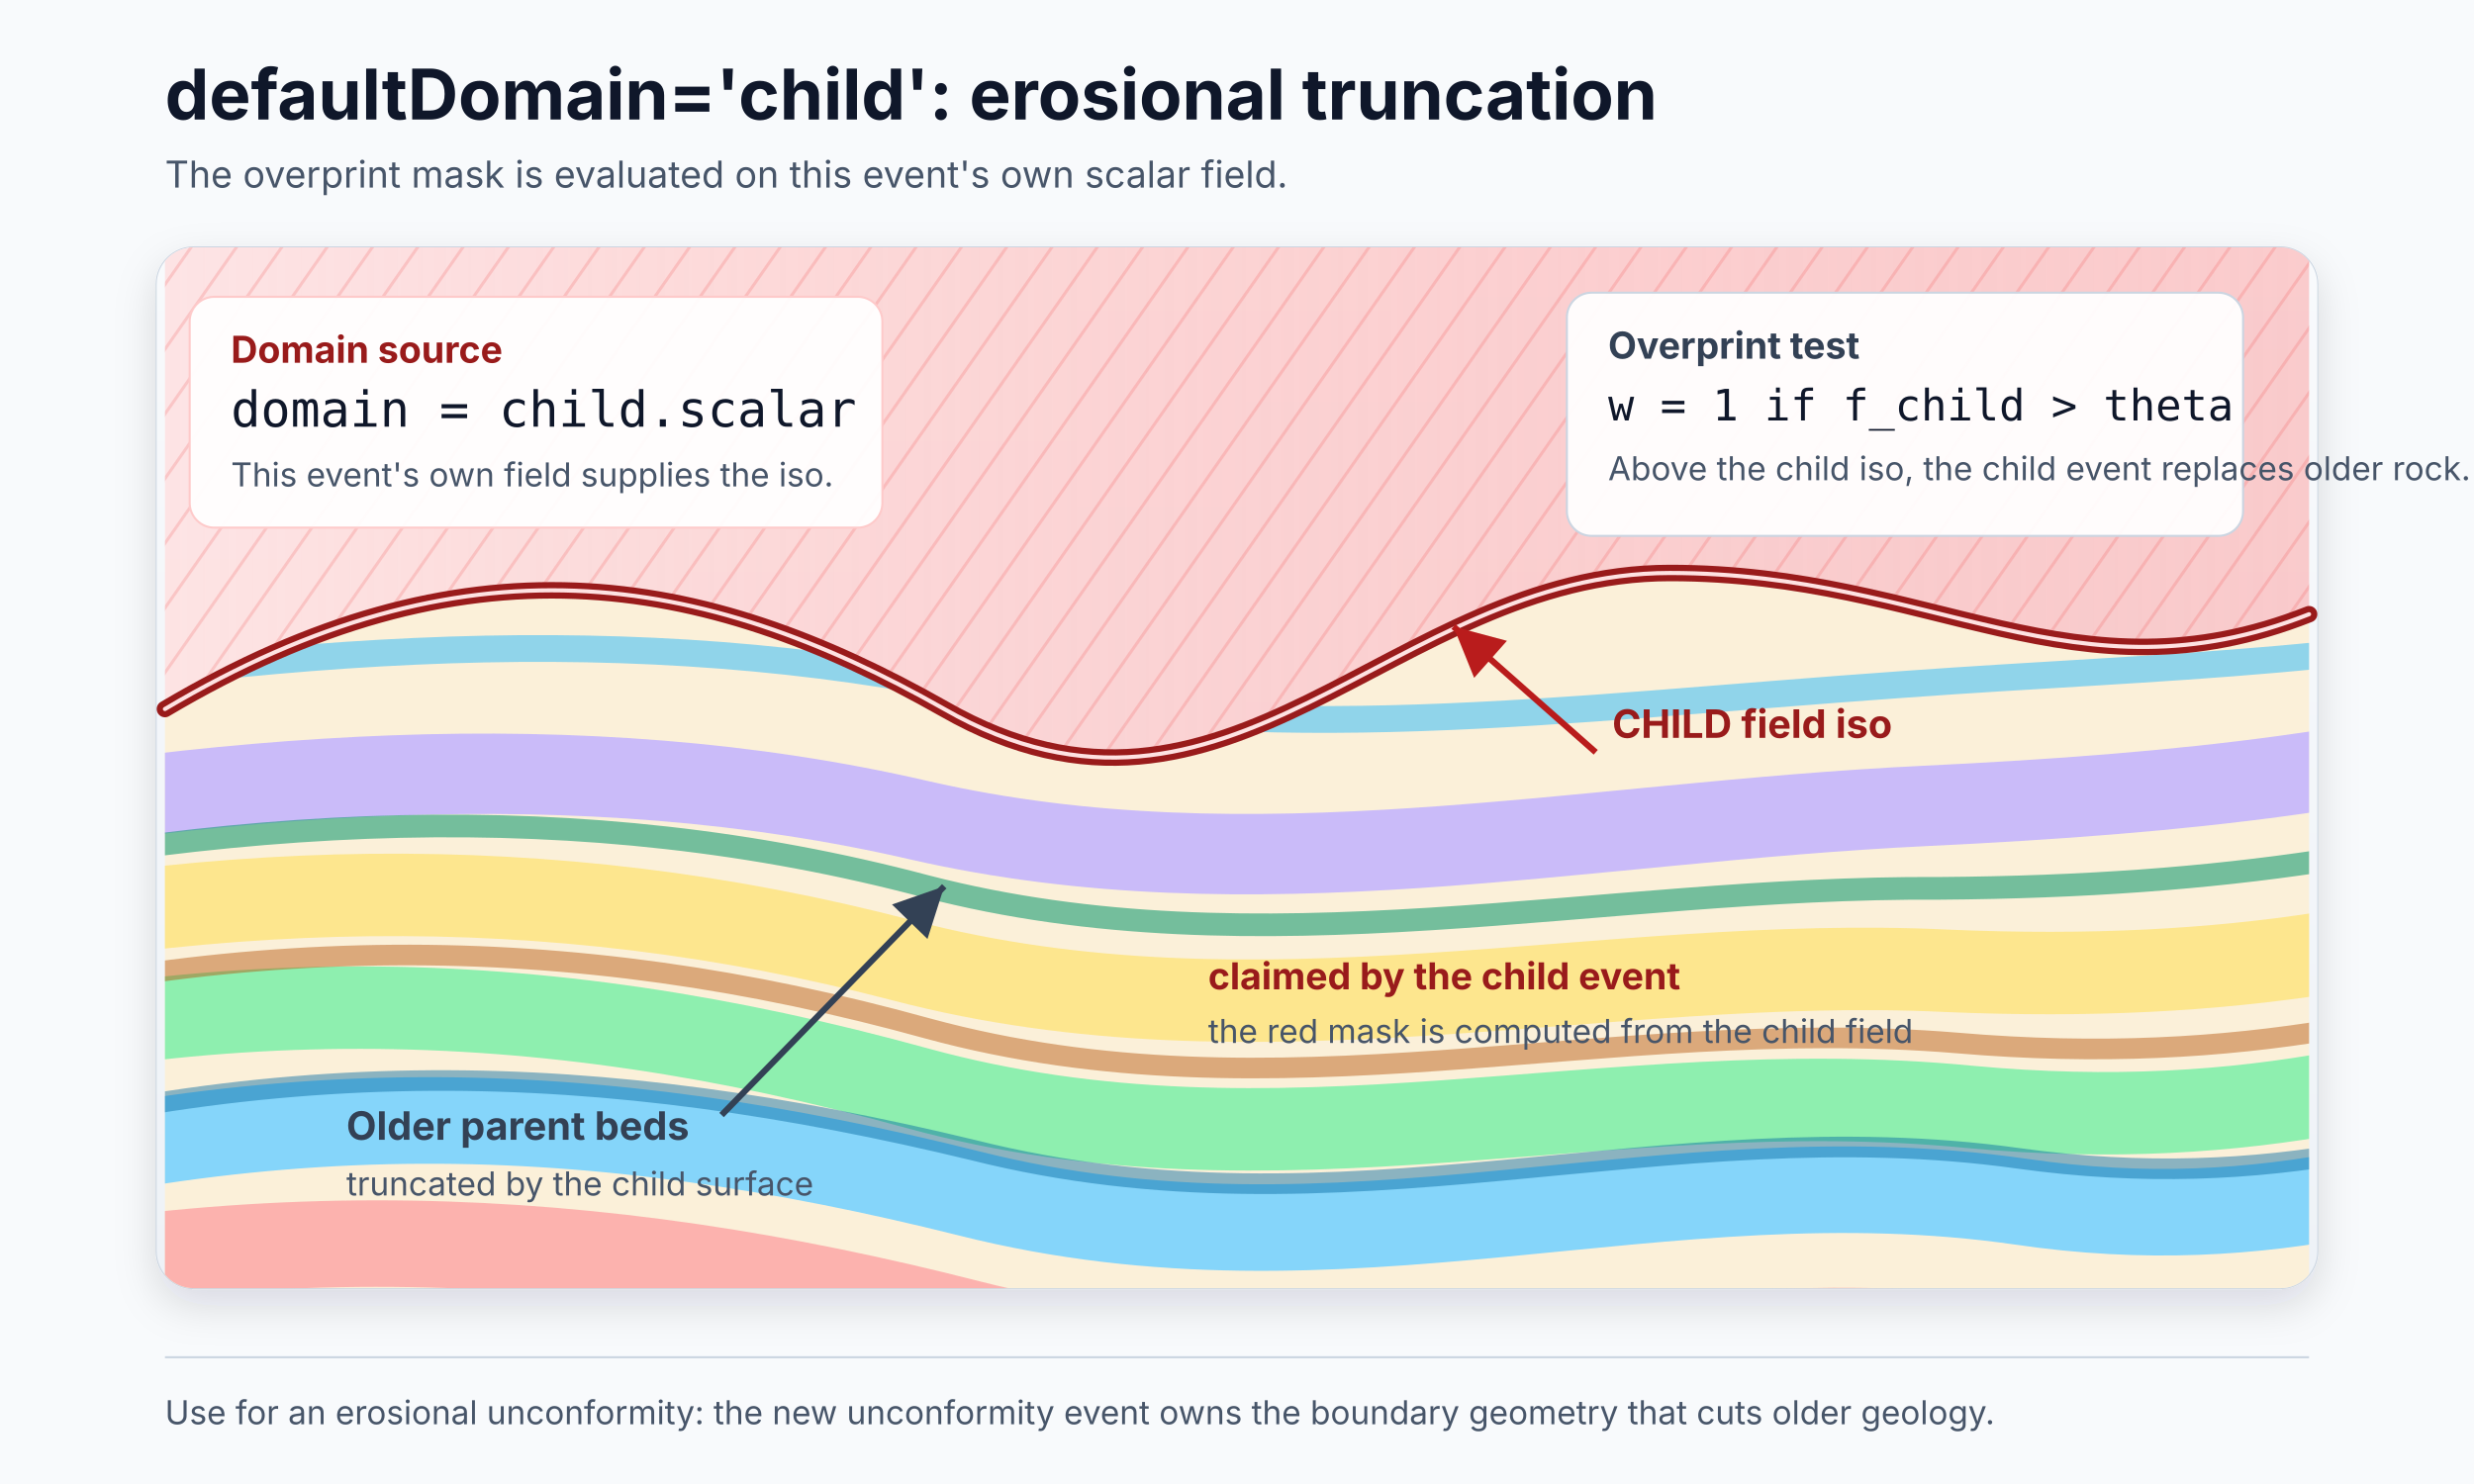
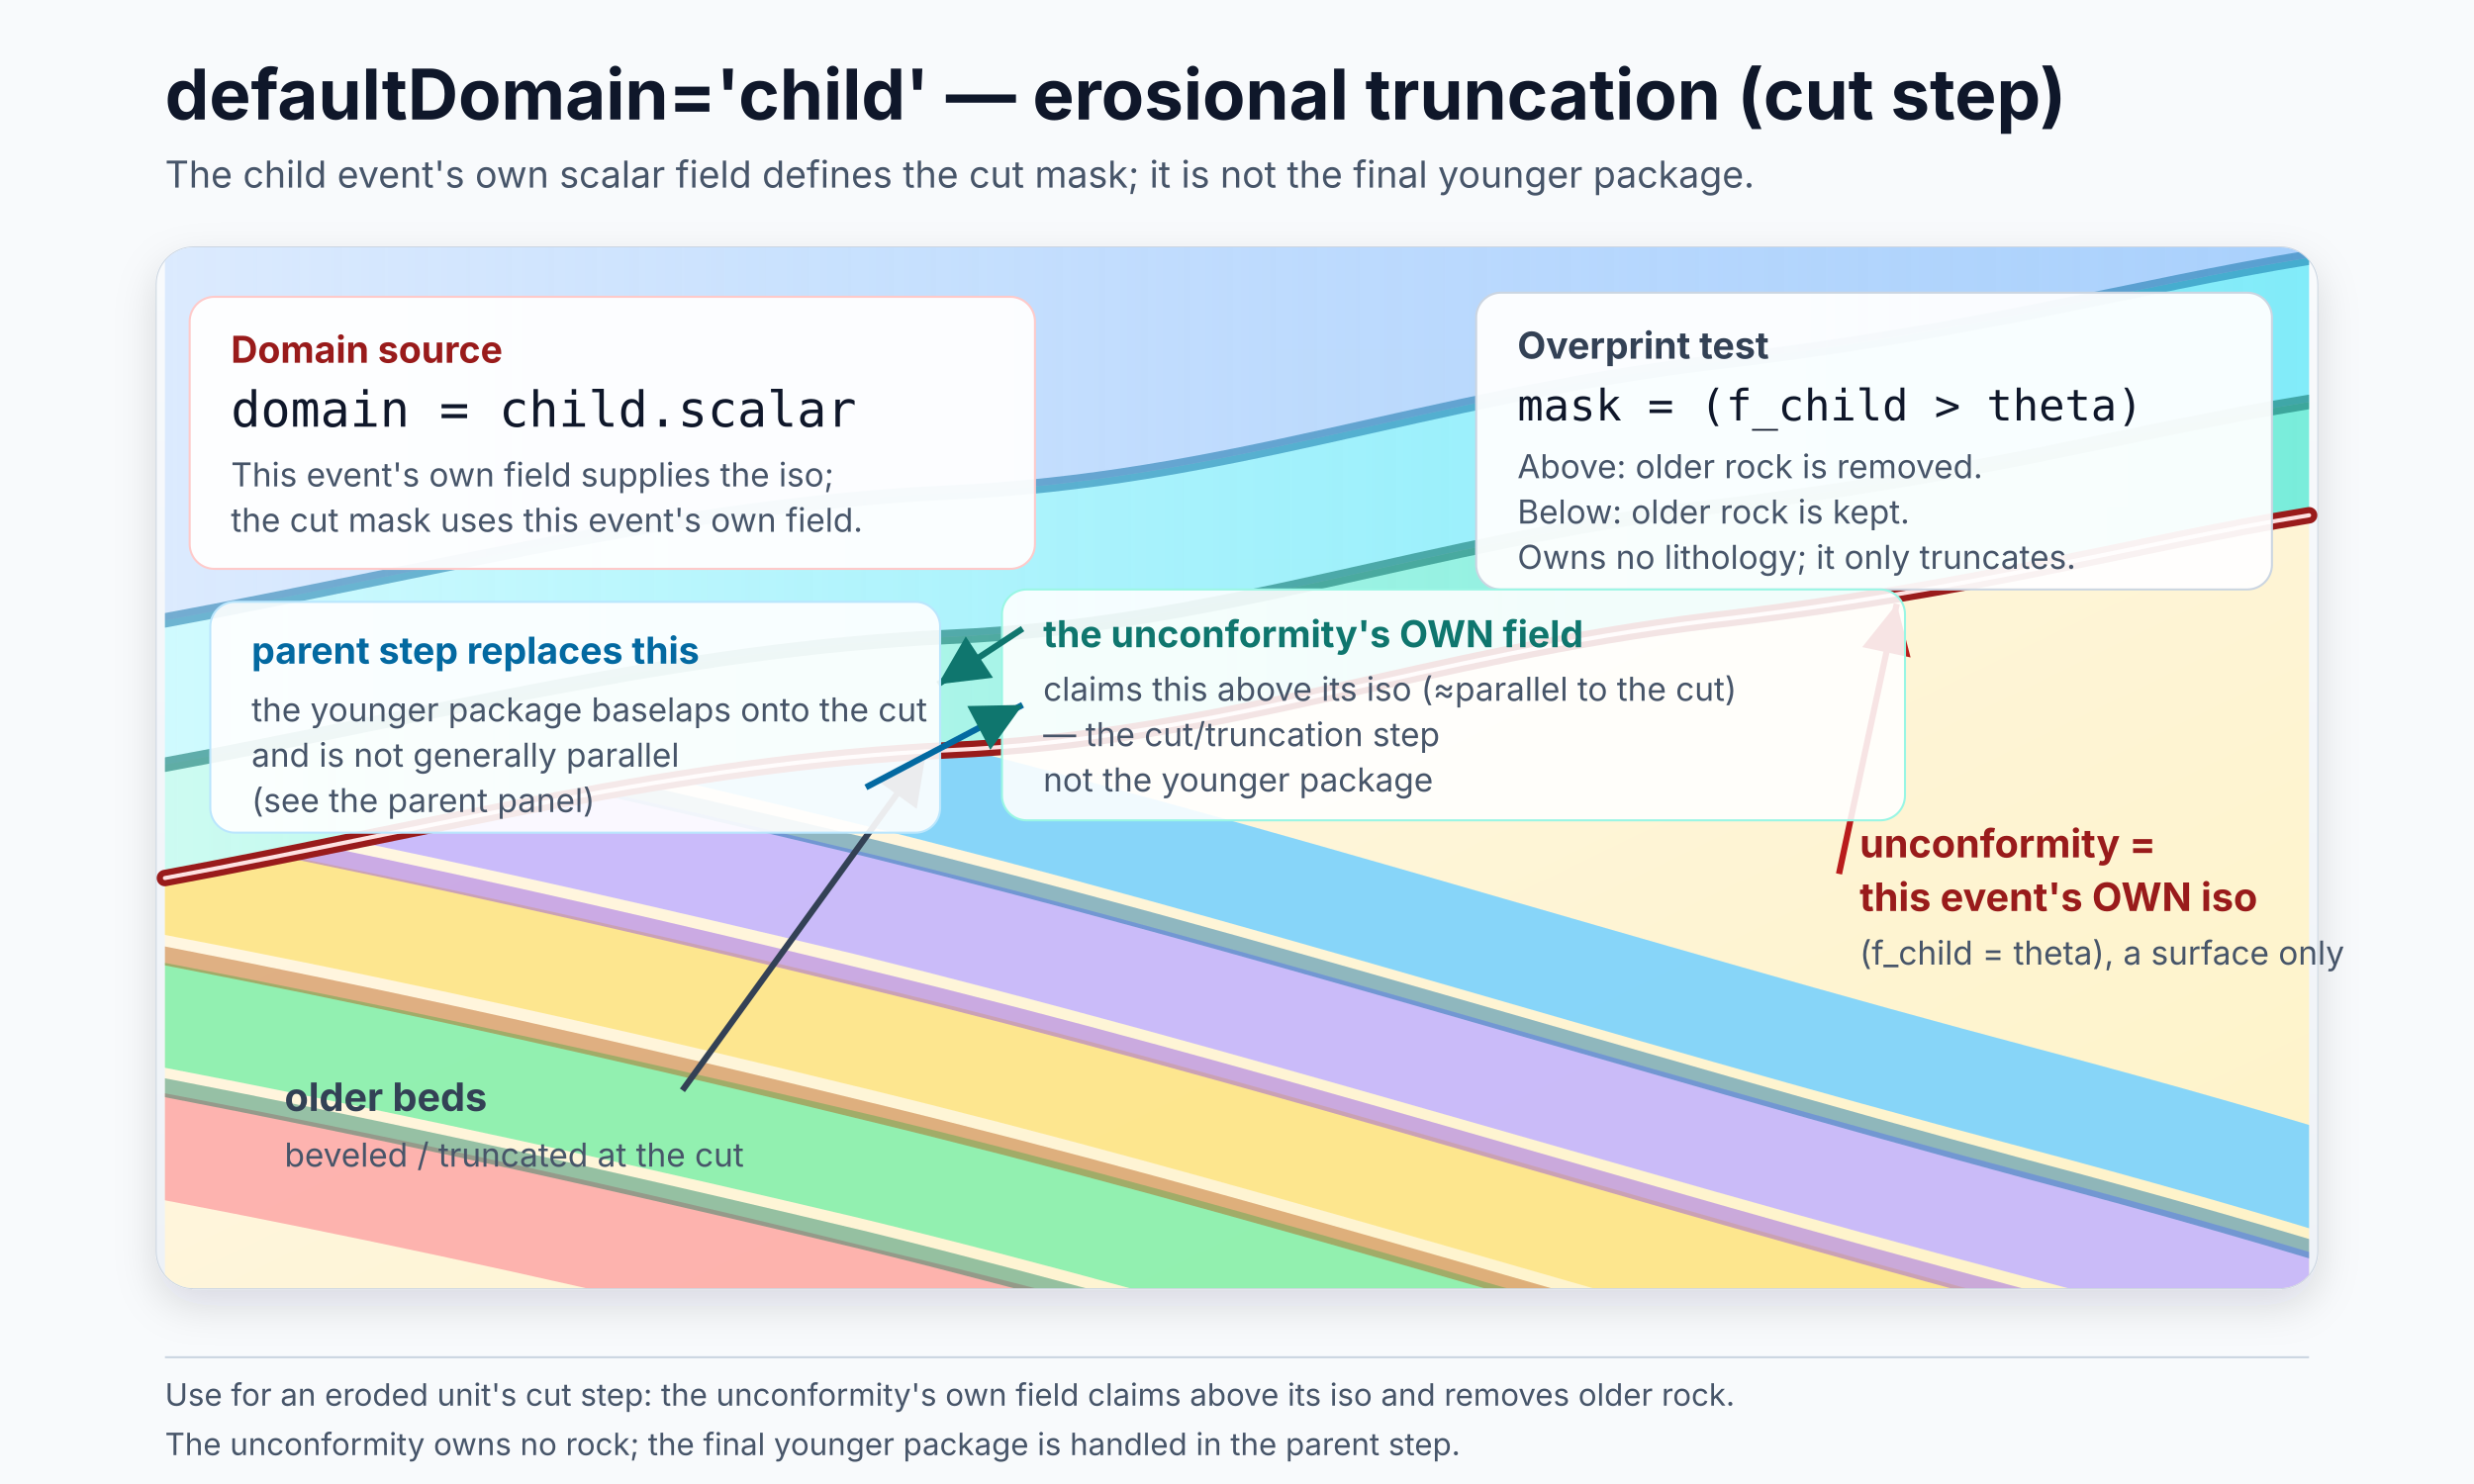
<svg xmlns="http://www.w3.org/2000/svg" width="1200" height="720" viewBox="0 0 1200 720" role="img" aria-labelledby="title desc">
  <defs>
    <linearGradient id="sky" x1="0" x2="0" y1="0" y2="1">
      <stop offset="0" stop-color="#f8fafc" />
      <stop offset="1" stop-color="#eef2f7" />
    </linearGradient>
-     <linearGradient id="claim" x1="0" x2="1" y1="0" y2="0">
-       <stop offset="0" stop-color="#fee2e2" stop-opacity="0.9" />
-       <stop offset="1" stop-color="#fca5a5" stop-opacity="0.55" />
+     <linearGradient id="cutClaim1" x1="0" x2="1" y1="0" y2="0">
+       <stop offset="0" stop-color="#ccfbf1" stop-opacity="0.98" />
+       <stop offset="1" stop-color="#5eead4" stop-opacity="0.82" />
    </linearGradient>
-     <pattern id="claimHatch" width="18" height="18" patternUnits="userSpaceOnUse" patternTransform="rotate(35)">
-       <line x1="0" y1="0" x2="0" y2="18" stroke="#ef4444" stroke-width="3" opacity="0.18" />
-     </pattern>
+     <linearGradient id="cutClaim2" x1="0" x2="1" y1="0" y2="0">
+       <stop offset="0" stop-color="#cffafe" stop-opacity="0.98" />
+       <stop offset="1" stop-color="#67e8f9" stop-opacity="0.82" />
+     </linearGradient>
+     <linearGradient id="cutClaim3" x1="0" x2="1" y1="0" y2="0">
+       <stop offset="0" stop-color="#dbeafe" stop-opacity="0.98" />
+       <stop offset="1" stop-color="#93c5fd" stop-opacity="0.78" />
+     </linearGradient>
+     <linearGradient id="olderWarm" x1="0" x2="1" y1="0" y2="1">
+       <stop offset="0" stop-color="#fff7ed" />
+       <stop offset="1" stop-color="#fef3c7" />
+     </linearGradient>
    <clipPath id="panelClip">
      <rect x="76" y="120" width="1048" height="505" rx="18" />
    </clipPath>
    <clipPath id="olderClip">
-       <path d="M80 344 C225 258 340 277 458 344 C596 423 675 278 810 278 C938 278 1006 343 1120 298 L1120 625 L80 625 Z" />
+       <path d="M80 426 C210 402 330 370 460 364 C595 358 690 318 830 301 C960 286 1034 264 1120 250 L1120 625 L80 625 Z" />
    </clipPath>
-     <clipPath id="childClaimClip">
-       <path d="M80 120 L1120 120 L1120 298 C1006 343 938 278 810 278 C675 278 596 423 458 344 C340 277 225 258 80 344 Z" />
+     <clipPath id="cutClaimClip">
+       <path d="M80 120 L1120 120 L1120 250 C1034 264 960 286 830 301 C690 318 595 358 460 364 C330 370 210 402 80 426 Z" />
    </clipPath>
    <marker id="arrowRed" markerWidth="12" markerHeight="12" refX="10" refY="6" orient="auto" markerUnits="strokeWidth">
      <path d="M2 2 L10 6 L2 10 Z" fill="#b91c1c" />
+     </marker>
+     <marker id="arrowTeal" markerWidth="12" markerHeight="12" refX="10" refY="6" orient="auto" markerUnits="strokeWidth">
+       <path d="M2 2 L10 6 L2 10 Z" fill="#0f766e" />
    </marker>
    <marker id="arrowSlate" markerWidth="12" markerHeight="12" refX="10" refY="6" orient="auto" markerUnits="strokeWidth">
      <path d="M2 2 L10 6 L2 10 Z" fill="#334155" />
    </marker>
    <filter id="softShadow" x="-20%" y="-20%" width="140%" height="140%">
      <feDropShadow dx="0" dy="8" stdDeviation="10" flood-color="#0f172a" flood-opacity="0.13" />
    </filter>
  </defs>
  <rect width="1200" height="720" fill="#f8fafc" />
-   <text x="80" y="58" font-family="Inter, Segoe UI, Arial, sans-serif" font-size="34" font-weight="700" fill="#0f172a">defaultDomain='child': erosional truncation</text>
-   <text x="80" y="91" font-family="Inter, Segoe UI, Arial, sans-serif" font-size="18" fill="#475569">The overprint mask is evaluated on this event's own scalar field.</text>
+   <text x="80" y="58" font-family="Inter, Segoe UI, Arial, sans-serif" font-size="34" font-weight="700" fill="#0f172a">defaultDomain='child' — erosional truncation (cut step)</text>
+   <text x="80" y="91" font-family="Inter, Segoe UI, Arial, sans-serif" font-size="18" fill="#475569">The child event's own scalar field defines the cut mask; it is not the final younger package.</text>
  <g filter="url(#softShadow)">
    <rect x="76" y="120" width="1048" height="505" rx="18" fill="url(#sky)" stroke="#cbd5e1" />
  </g>
  <g clip-path="url(#panelClip)">
    <rect x="76" y="120" width="1048" height="505" fill="url(#sky)" />
    <g clip-path="url(#olderClip)">
-       <rect x="76" y="120" width="1048" height="505" fill="#fbf0d9" />
-       <path d="M-80 590 C125 526 290 534 470 579 C652 625 806 558 980 583 C1102 601 1190 568 1280 541" fill="none" stroke="#7dd3fc" stroke-width="42" opacity="0.94" />
-       <path d="M-100 530 C92 474 260 477 445 528 C620 576 780 520 955 537 C1095 550 1185 520 1275 493" fill="none" stroke="#86efac" stroke-width="40" opacity="0.93" />
-       <path d="M-90 470 C96 425 266 421 438 466 C610 511 778 463 944 471 C1085 477 1178 458 1285 423" fill="none" stroke="#fde68a" stroke-width="40" opacity="0.95" />
-       <path d="M-80 410 C104 374 282 360 446 398 C608 435 766 399 934 391 C1060 385 1162 374 1270 342" fill="none" stroke="#c4b5fd" stroke-width="39" opacity="0.9" />
-       <path d="M-90 640 C115 586 290 596 470 642 C653 689 814 627 984 652 C1106 670 1192 642 1280 616" fill="none" stroke="#fca5a5" stroke-width="42" opacity="0.82" />
-       <path d="M-80 350 C118 315 292 300 462 333 C620 363 754 344 924 332 C1048 323 1164 322 1275 292" fill="none" stroke="#38bdf8" stroke-width="13" opacity="0.55" />
-       <path d="M-80 438 C112 394 283 386 449 430 C611 472 775 430 941 431 C1082 430 1177 413 1281 383" fill="none" stroke="#059669" stroke-width="11" opacity="0.55" />
-       <path d="M-80 505 C109 450 277 451 450 499 C619 545 779 492 949 506 C1089 518 1185 491 1272 464" fill="none" stroke="#b45309" stroke-width="10" opacity="0.45" />
-       <path d="M-70 570 C130 507 294 515 472 558 C651 603 807 538 979 562 C1101 579 1192 550 1274 523" fill="none" stroke="#0369a1" stroke-width="10" opacity="0.45" />
+       <rect x="76" y="120" width="1048" height="505" fill="url(#olderWarm)" />
+       <path d="M-130 264 C72 296 236 331 420 376 C610 423 786 480 982 532 C1114 567 1212 598 1326 640" fill="none" stroke="#7dd3fc" stroke-width="48" opacity="0.92" />
+       <path d="M-130 329 C70 359 236 395 420 439 C610 486 786 542 982 594 C1114 629 1210 660 1326 702" fill="none" stroke="#c4b5fd" stroke-width="49" opacity="0.9" />
+       <path d="M-130 392 C70 424 236 458 420 503 C610 549 786 606 982 658 C1114 693 1212 724 1326 766" fill="none" stroke="#fde68a" stroke-width="49" opacity="0.94" />
+       <path d="M-130 456 C72 488 238 523 420 566 C610 612 786 670 982 722 C1114 757 1210 788 1326 830" fill="none" stroke="#86efac" stroke-width="50" opacity="0.9" />
+       <path d="M-130 520 C72 552 238 586 420 631 C610 676 786 733 982 786 C1114 821 1210 852 1326 894" fill="none" stroke="#fca5a5" stroke-width="51" opacity="0.82" />
+       <path d="M-130 300 C72 331 236 367 420 411 C610 458 786 514 982 567 C1114 602 1212 633 1326 675" fill="none" stroke="#0369a1" stroke-width="9" opacity="0.44" />
+       <path d="M-130 363 C72 395 236 430 420 475 C610 521 786 578 982 630 C1114 666 1212 696 1326 739" fill="none" stroke="#7c3aed" stroke-width="9" opacity="0.4" />
+       <path d="M-130 427 C72 459 236 494 420 539 C610 585 786 642 982 694 C1114 730 1212 760 1326 803" fill="none" stroke="#b45309" stroke-width="9" opacity="0.43" />
+       <path d="M-130 491 C72 523 236 558 420 602 C610 649 786 706 982 758 C1114 793 1212 824 1326 867" fill="none" stroke="#047857" stroke-width="9" opacity="0.42" />
    </g>
-     <g clip-path="url(#childClaimClip)">
-       <rect x="76" y="120" width="1048" height="505" fill="url(#claim)" />
-       <rect x="76" y="120" width="1048" height="505" fill="url(#claimHatch)" />
+     <g clip-path="url(#cutClaimClip)">
+       <path d="M80 426 C210 402 330 370 460 364 C595 358 690 318 830 301 C960 286 1034 264 1120 250 L1120 195 C1034 209 960 231 830 246 C690 263 595 303 460 309 C330 315 210 347 80 371 Z" fill="url(#cutClaim1)" />
+       <path d="M80 371 C210 347 330 315 460 309 C595 303 690 263 830 246 C960 231 1034 209 1120 195 L1120 125 C1034 139 960 161 830 176 C690 193 595 233 460 239 C330 245 210 277 80 301 Z" fill="url(#cutClaim2)" />
+       <path d="M80 301 C210 277 330 245 460 239 C595 233 690 193 830 176 C960 161 1034 139 1120 125 L1120 -60 C1034 -46 960 -24 830 -9 C690 8 595 48 460 54 C330 60 210 92 80 116 Z" fill="url(#cutClaim3)" />
+       <path d="M80 371 C210 347 330 315 460 309 C595 303 690 263 830 246 C960 231 1034 209 1120 195" fill="none" stroke="#0f766e" stroke-width="7" opacity="0.58" stroke-linecap="round" />
+       <path d="M80 301 C210 277 330 245 460 239 C595 233 690 193 830 176 C960 161 1034 139 1120 125" fill="none" stroke="#0369a1" stroke-width="7" opacity="0.48" stroke-linecap="round" />
    </g>
-     <path d="M80 344 C225 258 340 277 458 344 C596 423 675 278 810 278 C938 278 1006 343 1120 298" fill="none" stroke="#991b1b" stroke-width="8" stroke-linecap="round" />
-     <path d="M80 344 C225 258 340 277 458 344 C596 423 675 278 810 278 C938 278 1006 343 1120 298" fill="none" stroke="#fee2e2" stroke-width="2" stroke-linecap="round" />
+     <path d="M80 426 C210 402 330 370 460 364 C595 358 690 318 830 301 C960 286 1034 264 1120 250" fill="none" stroke="#991b1b" stroke-width="8" stroke-linecap="round" />
+     <path d="M80 426 C210 402 330 370 460 364 C595 358 690 318 830 301 C960 286 1034 264 1120 250" fill="none" stroke="#fee2e2" stroke-width="2" stroke-linecap="round" />
  </g>
  <g font-family="Inter, Segoe UI, Arial, sans-serif">
-     <rect x="92" y="144" width="336" height="112" rx="12" fill="#ffffff" fill-opacity="0.94" stroke="#fecaca" />
+     <rect x="92" y="144" width="410" height="132" rx="12" fill="#ffffff" fill-opacity="0.94" stroke="#fecaca" />
    <text x="112" y="176" font-size="18" font-weight="700" fill="#991b1b">Domain source</text>
    <text x="112" y="207" font-size="24" font-family="Consolas, Menlo, monospace" fill="#0f172a">domain = child.scalar</text>
-     <text x="112" y="236" font-size="16" fill="#475569">This event's own field supplies the iso.</text>
-     <rect x="760" y="142" width="328" height="118" rx="12" fill="#ffffff" fill-opacity="0.94" stroke="#cbd5e1" />
-     <text x="780" y="174" font-size="18" font-weight="700" fill="#334155">Overprint test</text>
-     <text x="780" y="204" font-size="21" font-family="Consolas, Menlo, monospace" fill="#0f172a">w = 1 if f_child &gt; theta</text>
-     <text x="780" y="233" font-size="16" fill="#475569">Above the child iso, the child event replaces older rock.</text>
-     <text x="782" y="358" font-size="19" font-weight="700" fill="#991b1b">CHILD field iso</text>
-     <line x1="774" y1="365" x2="705" y2="304" stroke="#b91c1c" stroke-width="3" marker-end="url(#arrowRed)" />
-     <text x="168" y="553" font-size="19" font-weight="700" fill="#334155">Older parent beds</text>
-     <text x="168" y="580" font-size="16" fill="#475569">truncated by the child surface</text>
-     <line x1="350" y1="541" x2="458" y2="430" stroke="#334155" stroke-width="3" marker-end="url(#arrowSlate)" />
-     <text x="586" y="480" font-size="18" font-weight="700" fill="#991b1b">claimed by the child event</text>
-     <text x="586" y="506" font-size="16" fill="#475569">the red mask is computed from the child field</text>
+     <text x="112" y="236" font-size="16" fill="#475569">This event's own field supplies the iso;</text>
+     <text x="112" y="258" font-size="16" fill="#475569">the cut mask uses this event's own field.</text>
+     <rect x="716" y="142" width="386" height="144" rx="12" fill="#ffffff" fill-opacity="0.94" stroke="#cbd5e1" />
+     <text x="736" y="174" font-size="18" font-weight="700" fill="#334155">Overprint test</text>
+     <text x="736" y="204" font-size="21" font-family="Consolas, Menlo, monospace" fill="#0f172a">mask = (f_child &gt; theta)</text>
+     <text x="736" y="232" font-size="16" fill="#475569">Above: older rock is removed.</text>
+     <text x="736" y="254" font-size="16" fill="#475569">Below: older rock is kept.</text>
+     <text x="736" y="276" font-size="16" fill="#475569">Owns no lithology; it only truncates.</text>
+     <text x="902" y="416" font-size="19" font-weight="700" fill="#991b1b">unconformity =</text>
+     <text x="902" y="442" font-size="19" font-weight="700" fill="#991b1b">this event's OWN iso</text>
+     <text x="902" y="468" font-size="16" fill="#475569">(f_child = theta), a surface only</text>
+     <line x1="892" y1="424" x2="920" y2="293" stroke="#b91c1c" stroke-width="3" marker-end="url(#arrowRed)" />
+     <text x="138" y="539" font-size="19" font-weight="700" fill="#334155">older beds</text>
+     <text x="138" y="566" font-size="16" fill="#475569">beveled / truncated at the cut</text>
+     <line x1="331" y1="529" x2="449" y2="366" stroke="#334155" stroke-width="3" marker-end="url(#arrowSlate)" />
+     <rect x="486" y="286" width="438" height="112" rx="12" fill="#ffffff" fill-opacity="0.88" stroke="#99f6e4" />
+     <text x="506" y="314" font-size="18" font-weight="700" fill="#0f766e">the unconformity's OWN field</text>
+     <text x="506" y="340" font-size="16" fill="#475569">claims this above its iso (≈parallel to the cut)</text>
+     <text x="506" y="362" font-size="16" fill="#475569">— the cut/truncation step</text>
+     <text x="506" y="384" font-size="16" fill="#475569">not the younger package</text>
+     <line x1="496" y1="305" x2="455" y2="332" stroke="#0f766e" stroke-width="3" marker-end="url(#arrowTeal)" />
+     <rect x="102" y="292" width="354" height="112" rx="12" fill="#ffffff" fill-opacity="0.9" stroke="#bae6fd" />
+     <text x="122" y="322" font-size="18" font-weight="700" fill="#0369a1">parent step replaces this</text>
+     <text x="122" y="350" font-size="16" fill="#475569">the younger package baselaps onto the cut</text>
+     <text x="122" y="372" font-size="16" fill="#475569">and is not generally parallel</text>
+     <text x="122" y="394" font-size="16" fill="#475569">(see the parent panel)</text>
+     <line x1="420" y1="382" x2="496" y2="342" stroke="#0369a1" stroke-width="3" marker-end="url(#arrowTeal)" />
  </g>
  <g font-family="Inter, Segoe UI, Arial, sans-serif">
    <rect x="80" y="658" width="1040" height="1" fill="#cbd5e1" />
-     <text x="80" y="691" font-size="16" fill="#475569">Use for an erosional unconformity: the new unconformity event owns the boundary geometry that cuts older geology.</text>
+     <text x="80" y="682" font-size="15" fill="#475569">Use for an eroded unit's cut step: the unconformity's own field claims above its iso and removes older rock.</text>
+     <text x="80" y="706" font-size="15" fill="#475569">The unconformity owns no rock; the final younger package is handled in the parent step.</text>
  </g>
</svg>
